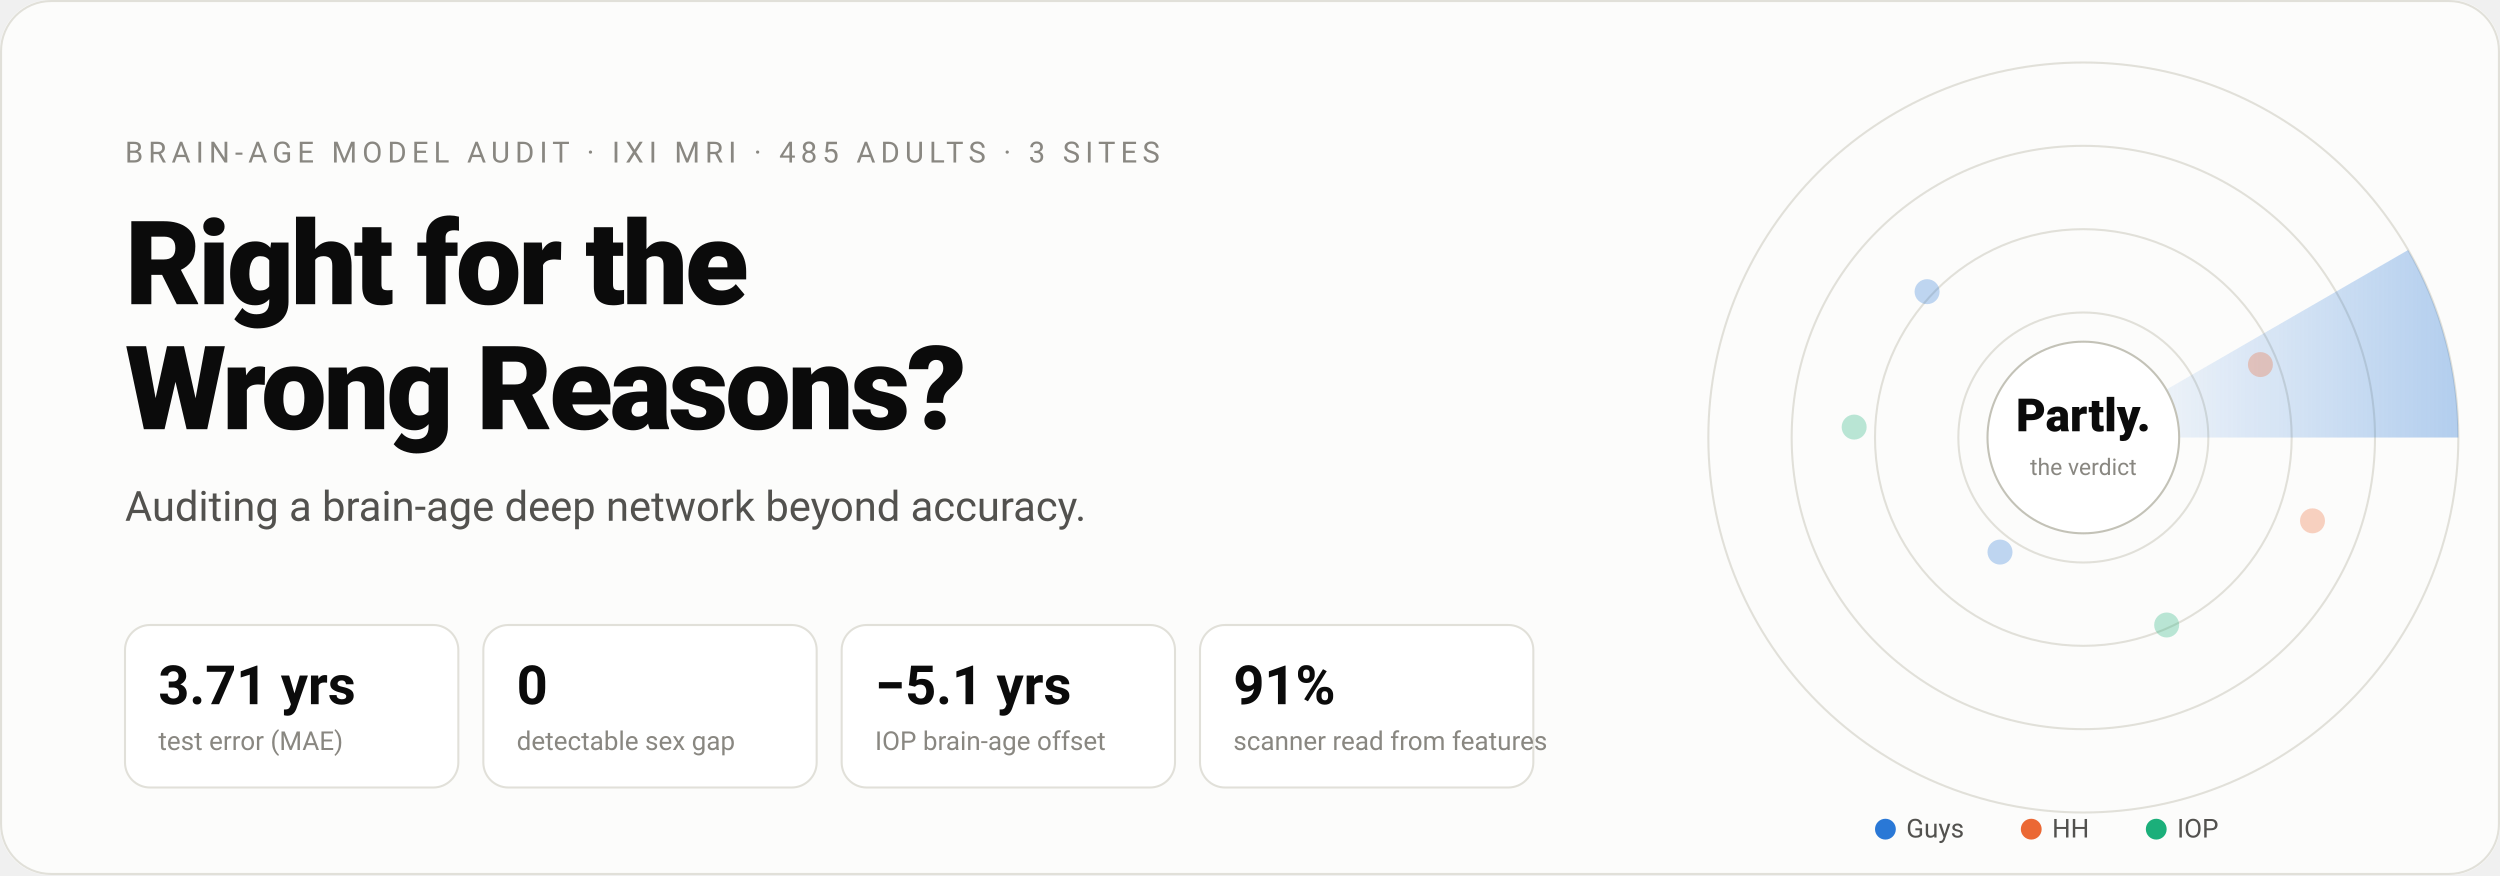
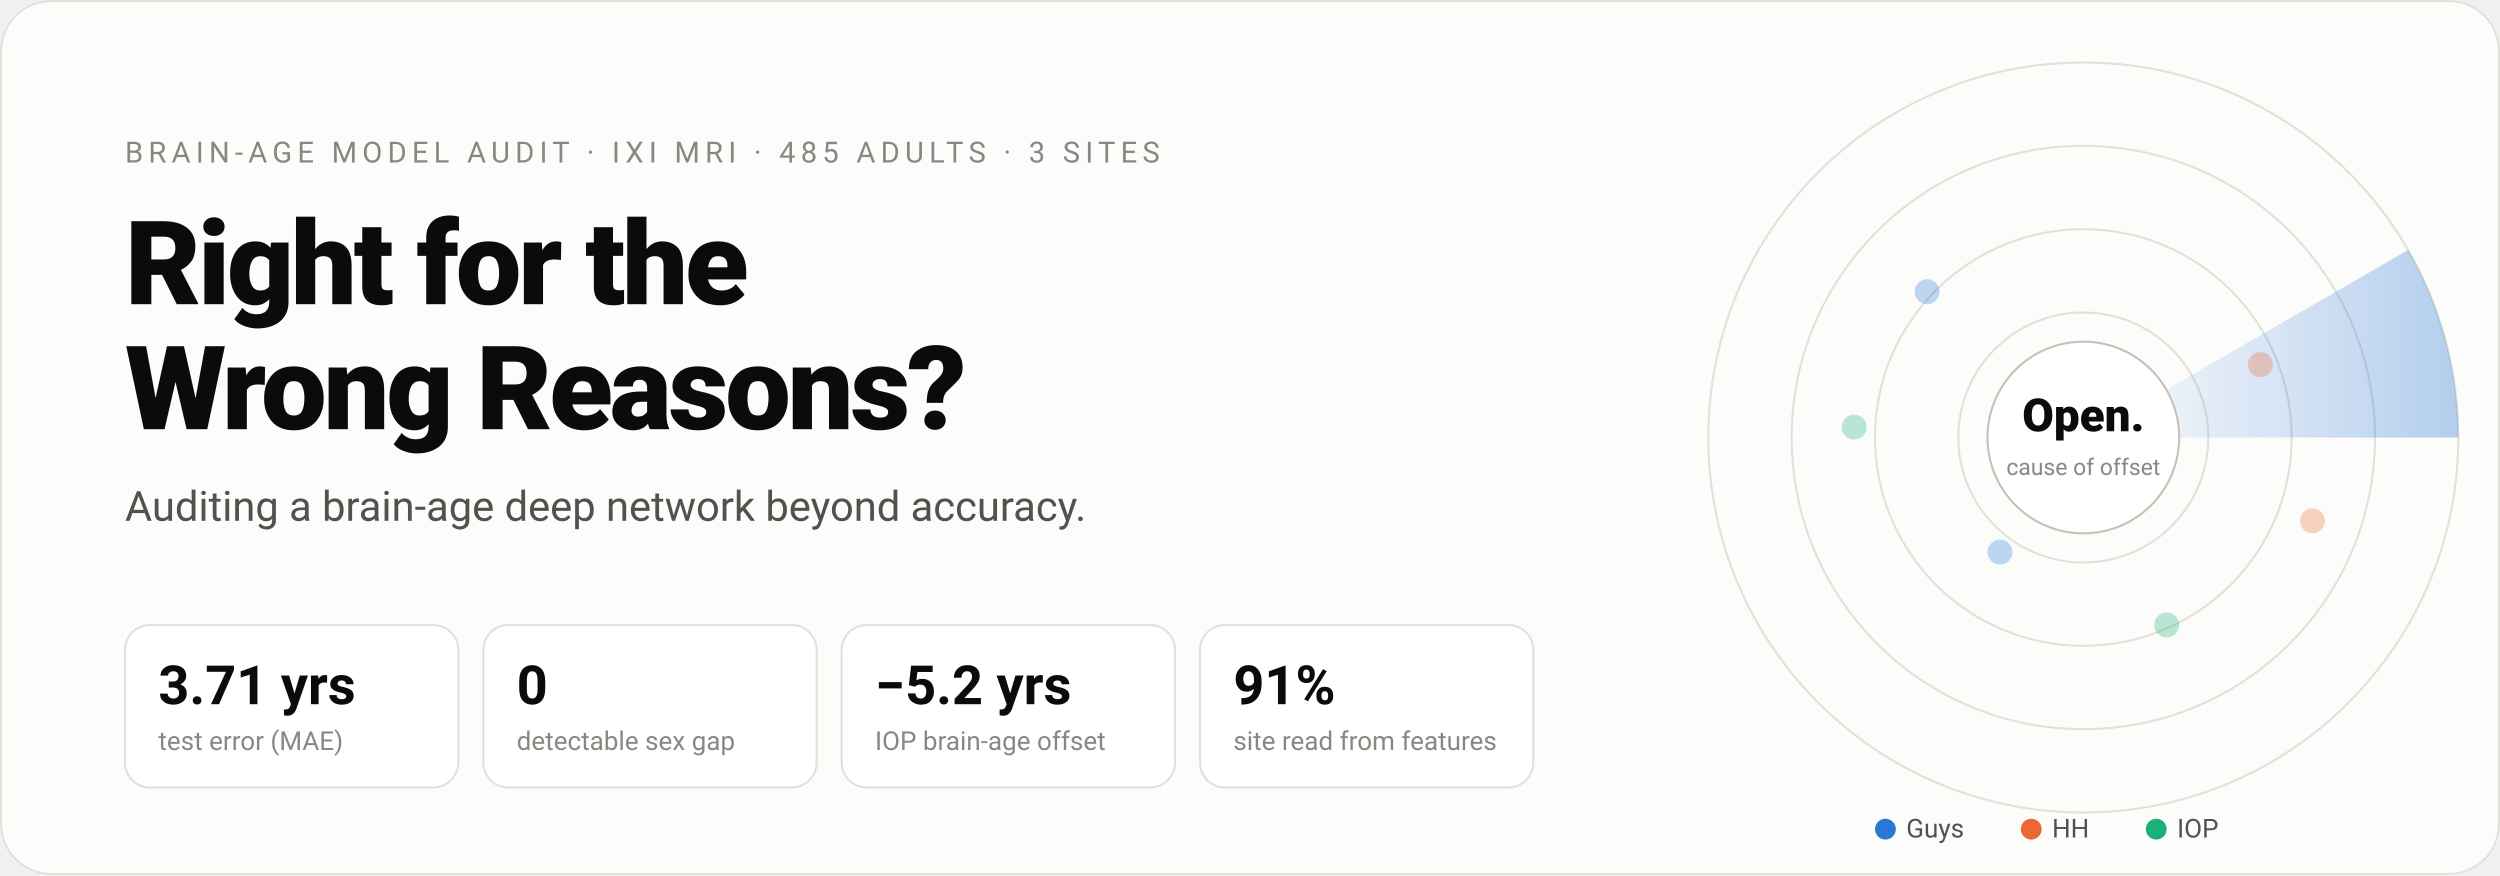
<svg xmlns="http://www.w3.org/2000/svg" viewBox="0 0 1200 420" width="1200" height="420" font-family="system-ui,-apple-system,'Segoe UI',Roboto,Helvetica,Arial,sans-serif">
  <style>
.card{animation:up .7s ease backwards}
@keyframes up{from{opacity:0;transform:translateY(12px)}to{opacity:1}}
.sweep{transform-origin:1000px 210px;animation:spin 6s linear infinite}
@keyframes spin{to{transform:rotate(360deg)}}
.blip{opacity:.3;animation:blip 6s ease-out infinite}
@keyframes blip{0%{opacity:.15}8%{opacity:1}40%{opacity:.3}100%{opacity:.15}}
.pulse{animation:pulse 3s ease-in-out infinite}
@keyframes pulse{50%{opacity:.55}}
@media (prefers-reduced-motion:reduce){.card,.sweep,.blip,.pulse{animation:none}}
</style>
  <defs>
    <linearGradient id="g" x1="0" x2="1">
      <stop offset="0" stop-color="#2a78d6" stop-opacity="0" />
      <stop offset="1" stop-color="#2a78d6" stop-opacity=".35" />
    </linearGradient>
  </defs>
  <rect width="1200" height="420" rx="24" fill="#fcfcfb" />
  <rect x=".5" y=".5" width="1199" height="419" rx="24" fill="none" stroke="#e1e0d9" />
  <text x="60" y="78" font-size="14" letter-spacing="2.5" fill="#898781">BRAIN-AGE MODEL AUDIT · IXI MRI · 485 ADULTS · 3 SITES</text>
  <text x="60" y="146" font-size="56" font-weight="800" fill="#0b0b0b" letter-spacing="-1.5">Right for the</text>
  <text x="60" y="206" font-size="56" font-weight="800" fill="#0b0b0b" letter-spacing="-1.5">Wrong Reasons?</text>
  <text x="60" y="250" font-size="20" fill="#52514e">Auditing a brain-age deep network beyond accuracy.</text>
  <g class="card" style="animation-delay:0.35s" transform="translate(60,300)">
    <rect width="160" height="78" rx="12" fill="#ffffff" stroke="#e1e0d9" />
    <text x="16" y="38" font-size="26" font-weight="700" fill="#0b0b0b">3.71 yrs</text>
    <text x="16" y="60" font-size="12.5" fill="#898781">test error (MAE)</text>
  </g>
  <g class="card" style="animation-delay:0.53s" transform="translate(232,300)">
    <rect width="160" height="78" rx="12" fill="#ffffff" stroke="#e1e0d9" />
    <text x="16" y="38" font-size="26" font-weight="700" fill="#0b0b0b">0</text>
    <text x="16" y="60" font-size="12.5" fill="#898781">detectable sex gap</text>
  </g>
  <g class="card" style="animation-delay:0.71s" transform="translate(404,300)">
    <rect width="160" height="78" rx="12" fill="#ffffff" stroke="#e1e0d9" />
-     <text x="16" y="38" font-size="26" font-weight="700" fill="#0b0b0b">−5.1 yrs</text>
+     <text x="16" y="38" font-size="26" font-weight="700" fill="#0b0b0b">−5.2 yrs</text>
    <text x="16" y="60" font-size="12.5" fill="#898781">IOP brain-age offset</text>
  </g>
  <g class="card" style="animation-delay:0.89s" transform="translate(576,300)">
    <rect width="160" height="78" rx="12" fill="#ffffff" stroke="#e1e0d9" />
    <text x="16" y="38" font-size="26" font-weight="700" fill="#0b0b0b">91%</text>
-     <text x="16" y="60" font-size="12.5" fill="#898781">scanner read from features</text>
+     <text x="16" y="60" font-size="12.5" fill="#898781">site read from features</text>
  </g>
  <circle cx="1000" cy="210" r="60" fill="none" stroke="#e1e0d9" stroke-width="1" />
  <circle cx="1000" cy="210" r="100" fill="none" stroke="#e1e0d9" stroke-width="1" />
  <circle cx="1000" cy="210" r="140" fill="none" stroke="#e1e0d9" stroke-width="1" />
  <circle cx="1000" cy="210" r="180" fill="none" stroke="#e1e0d9" stroke-width="1" />
  <path class="sweep" d="M1000 210 L1180 210 A180 180 0 0 0 1155.9 120 Z" fill="url(#g)" />
  <circle class="blip" style="animation-delay:0.2s" cx="925" cy="140" r="6" fill="#2a78d6" />
  <circle class="blip" style="animation-delay:1.1s" cx="1085" cy="175" r="6" fill="#eb6834" />
  <circle class="blip" style="animation-delay:2.0s" cx="1040" cy="300" r="6" fill="#1baf7a" />
  <circle class="blip" style="animation-delay:2.9s" cx="960" cy="265" r="6" fill="#2a78d6" />
  <circle class="blip" style="animation-delay:3.6s" cx="1110" cy="250" r="6" fill="#eb6834" />
  <circle class="blip" style="animation-delay:4.4s" cx="890" cy="205" r="6" fill="#1baf7a" />
  <circle cx="1000" cy="210" r="46" fill="#ffffff" stroke="#c3c2b7" />
-   <text class="pulse" x="1000" y="207" text-anchor="middle" font-size="22" font-weight="800" fill="#0b0b0b">Partly.</text>
-   <text x="1000" y="228" text-anchor="middle" font-size="11" fill="#898781">the verdict</text>
+   <text class="pulse" x="1000" y="207" text-anchor="middle" font-size="22" font-weight="800" fill="#0b0b0b">Open.</text>
+   <text x="1000" y="228" text-anchor="middle" font-size="11" fill="#898781">cause of offset</text>
  <g font-size="12.5" fill="#52514e">
    <circle cx="905" cy="398" r="5" fill="#2a78d6" />
    <text x="915" y="402">Guys</text>
    <circle cx="975" cy="398" r="5" fill="#eb6834" />
    <text x="985" y="402">HH</text>
    <circle cx="1035" cy="398" r="5" fill="#1baf7a" />
    <text x="1045" y="402">IOP</text>
  </g>
</svg>
